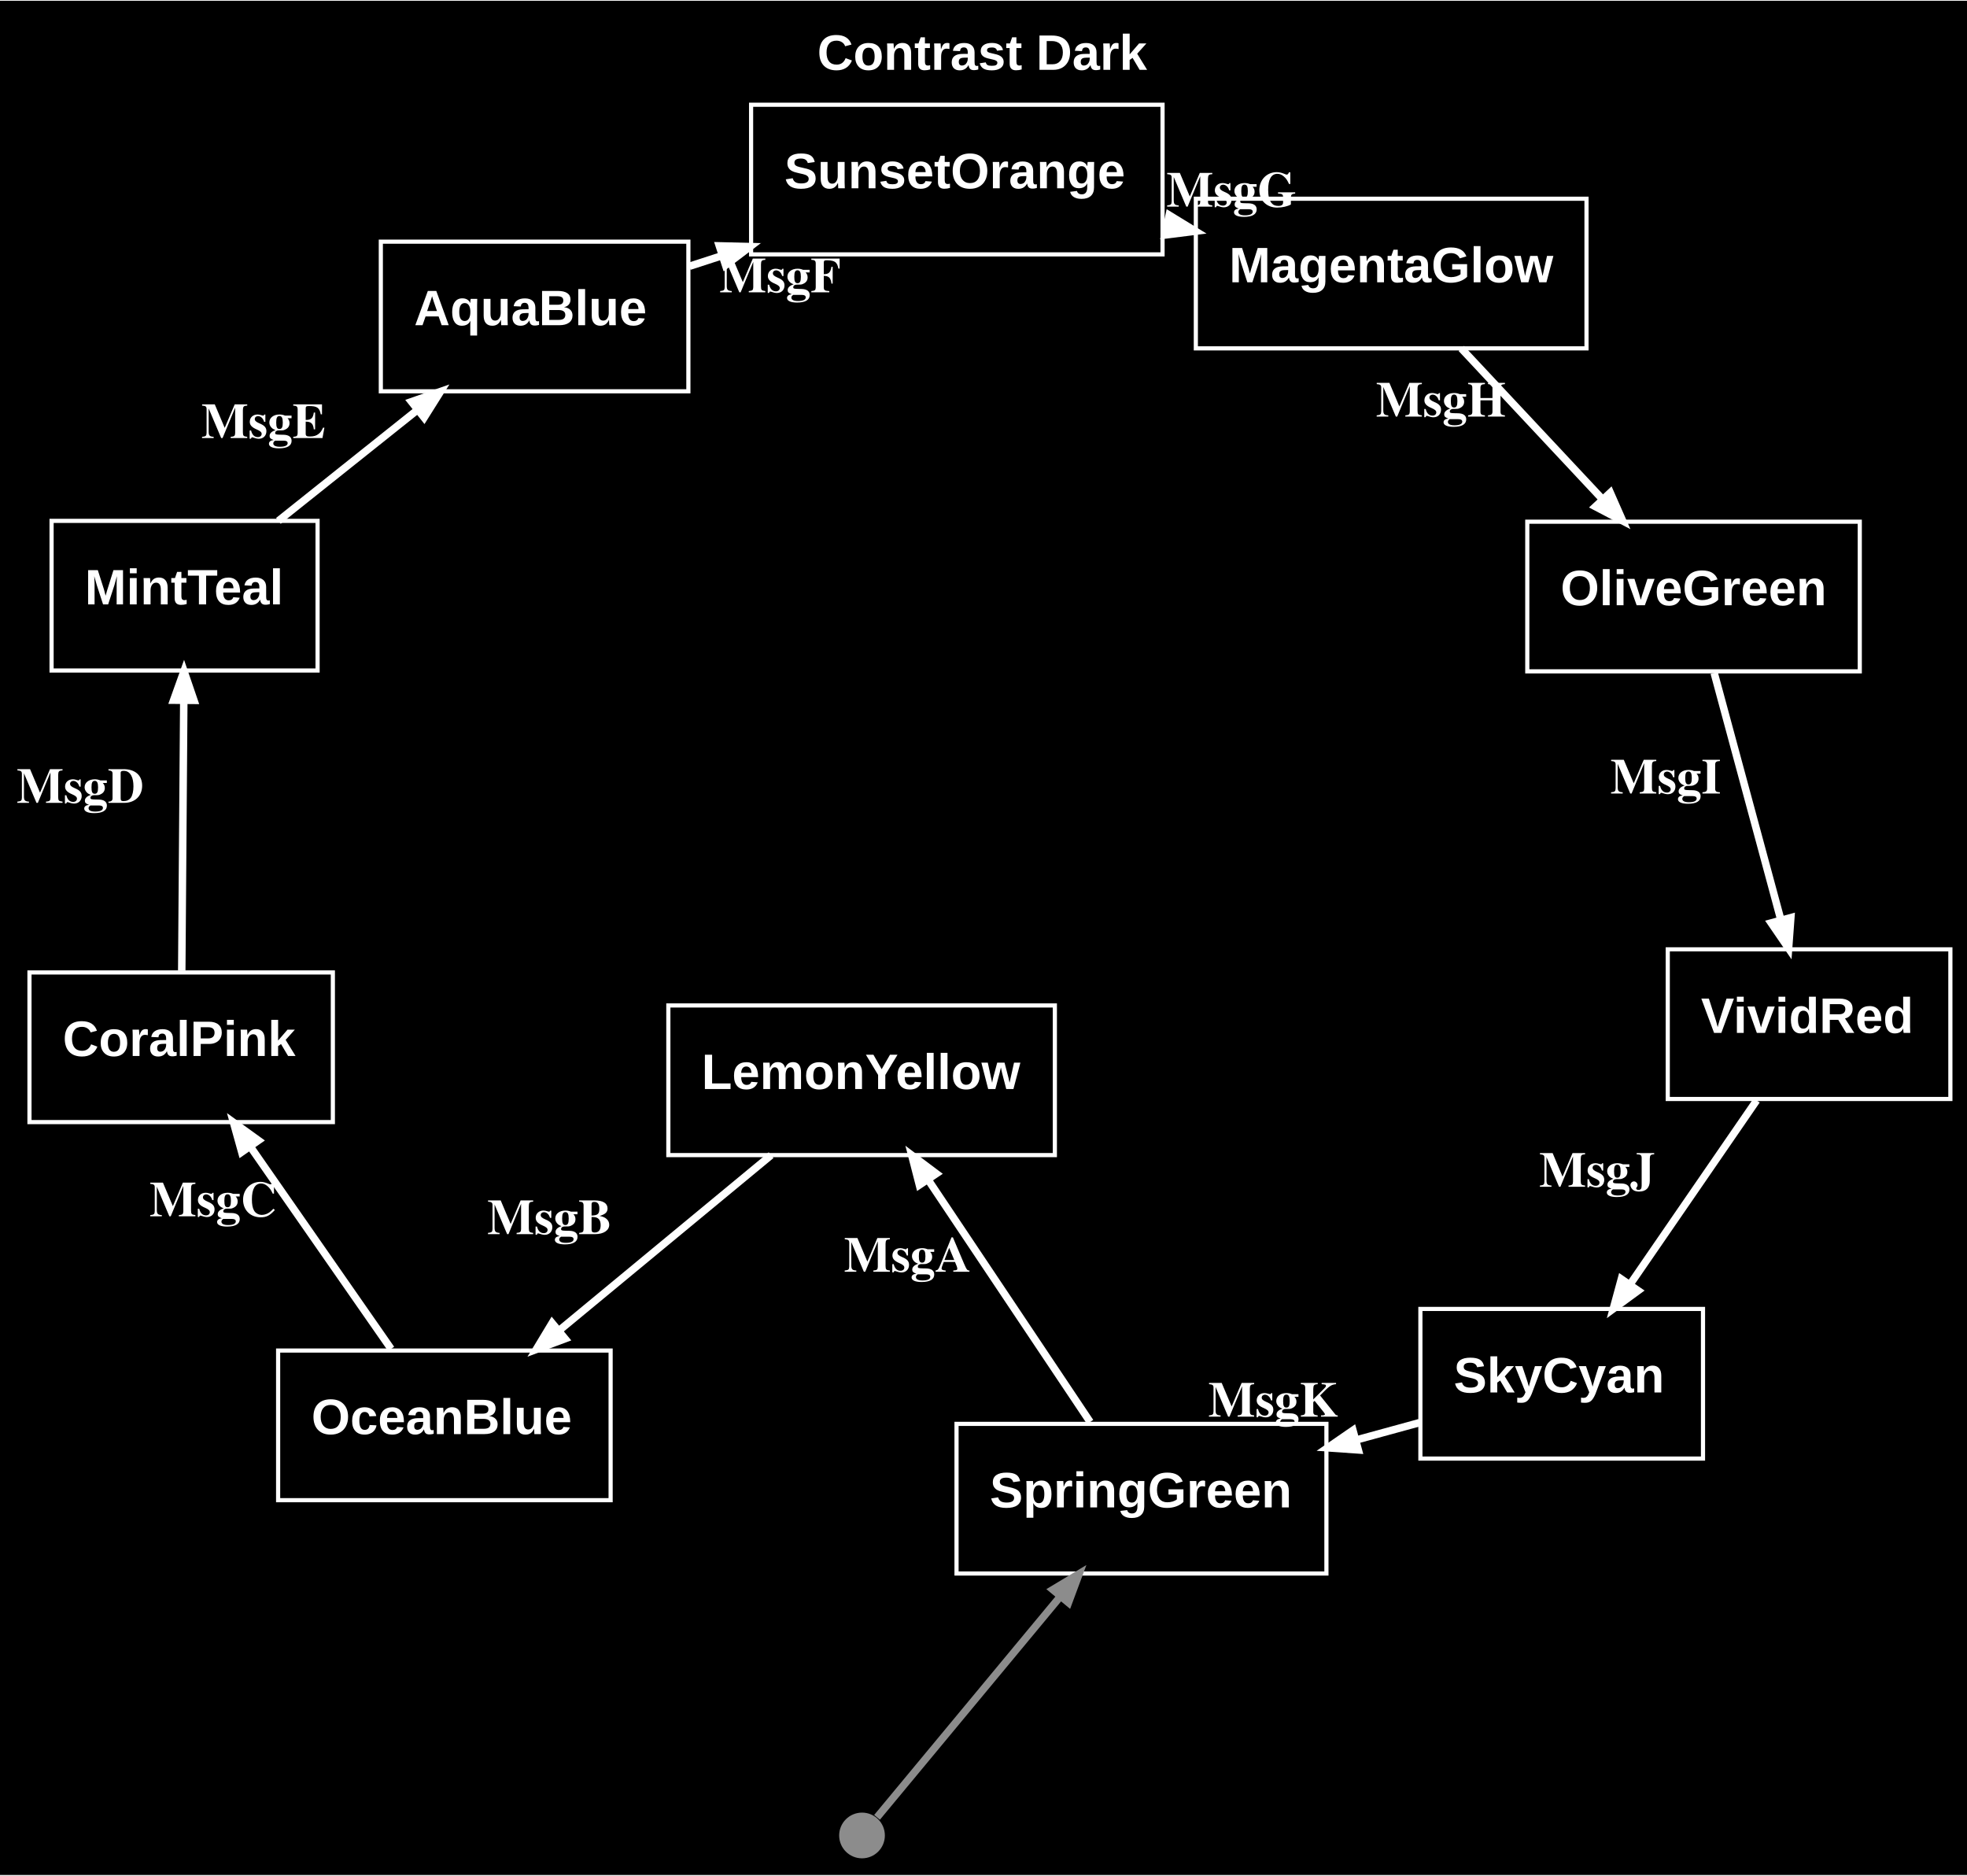
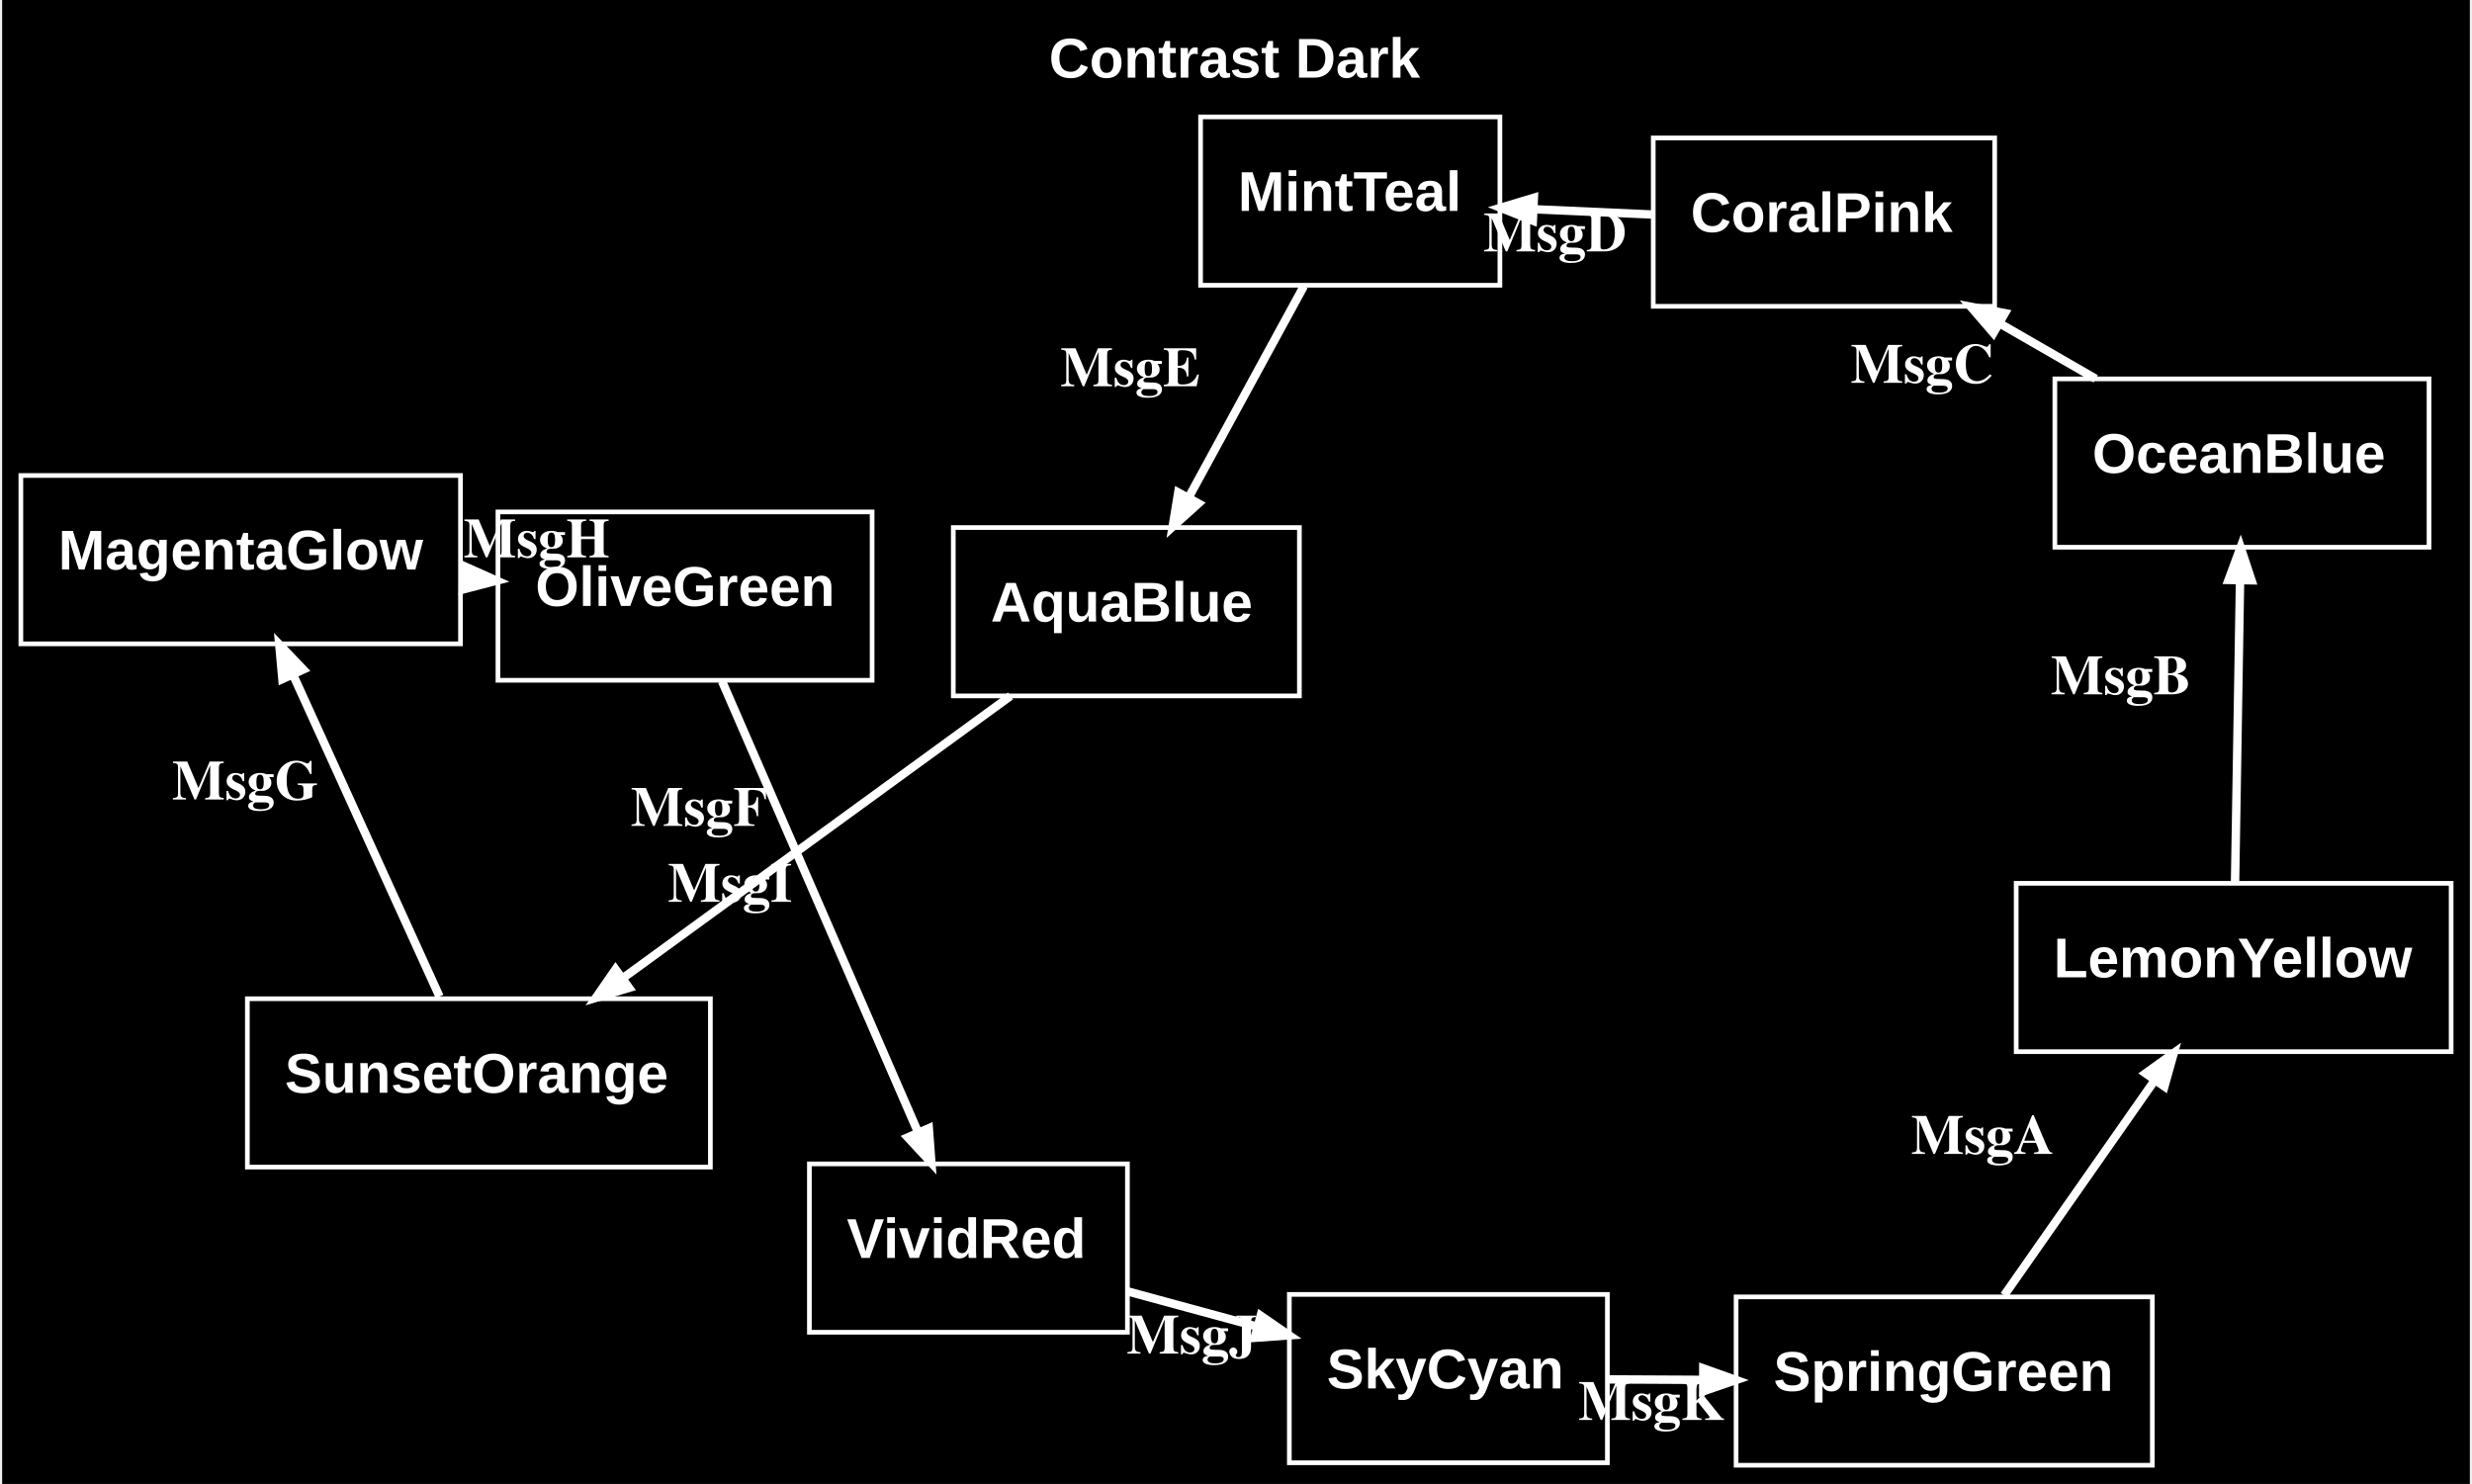
- <svg xmlns="http://www.w3.org/2000/svg" width="473pt" height="451pt" viewBox="0.00 0.00 473.28 450.87">
-   <g id="graph0" class="graph" transform="scale(1 1) rotate(0) translate(4 446.87)">
-     <polygon fill="#000000" stroke="transparent" points="-4,4 -4,-446.87 469.28,-446.87 469.28,4 -4,4" />
-     <text text-anchor="start" x="192.64" y="-430.27" font-family="Arial" font-weight="bold" font-size="12.00" fill="#ffffff">Contrast Dark</text>
+ <svg xmlns="http://www.w3.org/2000/svg" width="528pt" height="317pt" viewBox="0.00 0.00 527.63 317.33">
+   <g id="graph0" class="graph" transform="scale(1 1) rotate(0) translate(4 313.33)">
+     <polygon fill="#000000" stroke="transparent" points="-4,4 -4,-313.33 523.63,-313.33 523.63,4 -4,4" />
+     <text text-anchor="start" x="219.82" y="-296.73" font-family="Arial" font-weight="bold" font-size="12.00" fill="#ffffff">Contrast Dark</text>
    <g id="node1" class="node">
-       <polygon fill="#000000" stroke="#ffffff" points="315.15,-104.52 226.15,-104.52 226.15,-68.52 315.15,-68.52 315.15,-104.52" />
-       <text text-anchor="start" x="234.15" y="-84.42" font-family="Arial" font-weight="bold" font-size="12.00" fill="#ffffff">SpringGreen</text>
+       <polygon fill="#000000" stroke="#ffffff" points="455.74,-36 366.74,-36 366.74,0 455.74,0 455.74,-36" />
+       <text text-anchor="start" x="374.74" y="-15.9" font-family="Arial" font-weight="bold" font-size="12.00" fill="#ffffff">SpringGreen</text>
+     </g>
+     <g id="node2" class="node">
+       <polygon fill="#000000" stroke="#ffffff" points="519.63,-124.44 426.63,-124.44 426.63,-88.44 519.63,-88.44 519.63,-124.44" />
+       <text text-anchor="start" x="434.63" y="-104.34" font-family="Arial" font-weight="bold" font-size="12.00" fill="#ffffff">LemonYellow</text>
+     </g>
+     <g id="edge1" class="edge">
+       <path fill="none" stroke="#ffffff" stroke-width="1.8" d="M424.06,-36.33C433.36,-49.61 446.02,-67.7 456.15,-82.18" />
+       <polygon fill="#ffffff" stroke="#ffffff" stroke-width="1.8" points="454.3,-83.81 460.32,-88.14 458.32,-81 454.3,-83.81" />
+       <text text-anchor="start" x="404.16" y="-66.58" font-family="Times,serif" font-weight="bold" font-size="12.00" fill="#ffffff">MsgA</text>
    </g>
    <g id="node3" class="node">
-       <polygon fill="#000000" stroke="#ffffff" points="249.81,-205.18 156.81,-205.18 156.81,-169.18 249.81,-169.18 249.81,-205.18" />
-       <text text-anchor="start" x="164.81" y="-185.08" font-family="Arial" font-weight="bold" font-size="12.00" fill="#ffffff">LemonYellow</text>
+       <polygon fill="#000000" stroke="#ffffff" points="514.9,-232.31 434.9,-232.31 434.9,-196.31 514.9,-196.31 514.9,-232.31" />
+       <text text-anchor="start" x="442.9" y="-212.21" font-family="Arial" font-weight="bold" font-size="12.00" fill="#ffffff">OceanBlue</text>
    </g>
    <g id="edge2" class="edge">
-       <path fill="none" stroke="#ffffff" stroke-width="1.8" d="M258.3,-104.98C247.41,-121.26 231.47,-145.09 219.55,-162.9" />
-       <polygon fill="#ffffff" stroke="#ffffff" stroke-width="1.8" points="217.21,-161.99 215.36,-169.17 221.29,-164.72 217.21,-161.99" />
-       <text text-anchor="start" x="199.07" y="-141.12" font-family="Times,serif" font-weight="bold" font-size="12.00" fill="#ffffff">MsgA</text>
-     </g>
-     <g id="node2" class="node">
-       <ellipse fill="#8c8c8c" stroke="black" stroke-width="0" cx="203.41" cy="-5.5" rx="5.5" ry="5.5" />
-     </g>
-     <g id="edge1" class="edge">
-       <path fill="none" stroke="#8c8c8c" stroke-width="1.8" d="M207.02,-9.86C215.18,-19.69 235.52,-44.19 251.02,-62.87" />
-       <polygon fill="#8c8c8c" stroke="#8c8c8c" stroke-width="1.8" points="249.31,-64.64 255.66,-68.46 253.08,-61.51 249.31,-64.64" />
+       <path fill="none" stroke="#ffffff" stroke-width="1.8" d="M473.43,-124.74C473.72,-142.43 474.16,-169.39 474.49,-189.11" />
+       <polygon fill="#ffffff" stroke="#ffffff" stroke-width="1.8" points="472.04,-189.32 474.61,-196.28 476.94,-189.24 472.04,-189.32" />
+       <text text-anchor="start" x="434.02" y="-164.86" font-family="Times,serif" font-weight="bold" font-size="12.00" fill="#ffffff">MsgB</text>
    </g>
    <g id="node4" class="node">
-       <polygon fill="#000000" stroke="#ffffff" points="142.92,-122.16 62.92,-122.16 62.92,-86.16 142.92,-86.16 142.92,-122.16" />
-       <text text-anchor="start" x="70.92" y="-102.06" font-family="Arial" font-weight="bold" font-size="12.00" fill="#ffffff">OceanBlue</text>
+       <polygon fill="#000000" stroke="#ffffff" points="422.03,-283.83 349.03,-283.83 349.03,-247.83 422.03,-247.83 422.03,-283.83" />
+       <text text-anchor="start" x="357.03" y="-263.73" font-family="Arial" font-weight="bold" font-size="12.00" fill="#ffffff">CoralPink</text>
    </g>
    <g id="edge3" class="edge">
-       <path fill="none" stroke="#ffffff" stroke-width="1.8" d="M181.53,-169.16C166.63,-156.85 146.76,-140.41 130.73,-127.15" />
-       <polygon fill="#ffffff" stroke="#ffffff" stroke-width="1.8" points="131.96,-125 125.01,-122.42 128.84,-128.77 131.96,-125" />
-       <text text-anchor="start" x="113.24" y="-150.17" font-family="Times,serif" font-weight="bold" font-size="12.00" fill="#ffffff">MsgB</text>
+       <path fill="none" stroke="#ffffff" stroke-width="1.8" d="M443.64,-232.33C437.02,-236.15 429.95,-240.22 423.12,-244.16" />
+       <polygon fill="#ffffff" stroke="#ffffff" stroke-width="1.8" points="421.76,-242.12 416.92,-247.73 424.21,-246.36 421.76,-242.12" />
+       <text text-anchor="start" x="391.22" y="-231.47" font-family="Times,serif" font-weight="bold" font-size="12.00" fill="#ffffff">MsgC</text>
    </g>
    <g id="node5" class="node">
-       <polygon fill="#000000" stroke="#ffffff" points="76.09,-213.12 3.09,-213.12 3.09,-177.12 76.09,-177.12 76.09,-213.12" />
-       <text text-anchor="start" x="11.09" y="-193.02" font-family="Arial" font-weight="bold" font-size="12.00" fill="#ffffff">CoralPink</text>
+       <polygon fill="#000000" stroke="#ffffff" points="316.24,-288.33 252.24,-288.33 252.24,-252.33 316.24,-252.33 316.24,-288.33" />
+       <text text-anchor="start" x="260.24" y="-268.23" font-family="Arial" font-weight="bold" font-size="12.00" fill="#ffffff">MintTeal</text>
    </g>
    <g id="edge4" class="edge">
-       <path fill="none" stroke="#ffffff" stroke-width="1.8" d="M90.1,-122.56C80.34,-136.59 66.82,-156.01 56.22,-171.23" />
-       <polygon fill="#ffffff" stroke="#ffffff" stroke-width="1.8" points="54.16,-169.91 52.17,-177.05 58.18,-172.71 54.16,-169.91" />
-       <text text-anchor="start" x="31.97" y="-154.45" font-family="Times,serif" font-weight="bold" font-size="12.00" fill="#ffffff">MsgC</text>
+       <path fill="none" stroke="#ffffff" stroke-width="1.8" d="M348.96,-267.45C340.72,-267.82 331.94,-268.21 323.6,-268.58" />
+       <polygon fill="#ffffff" stroke="#ffffff" stroke-width="1.8" points="323.28,-266.14 316.39,-268.9 323.5,-271.04 323.28,-266.14" />
+       <text text-anchor="start" x="312.72" y="-259.57" font-family="Times,serif" font-weight="bold" font-size="12.00" fill="#ffffff">MsgD</text>
    </g>
    <g id="node6" class="node">
-       <polygon fill="#000000" stroke="#ffffff" points="72.41,-321.76 8.41,-321.76 8.41,-285.76 72.41,-285.76 72.41,-321.76" />
-       <text text-anchor="start" x="16.41" y="-301.66" font-family="Arial" font-weight="bold" font-size="12.00" fill="#ffffff">MintTeal</text>
+       <polygon fill="#000000" stroke="#ffffff" points="273.37,-200.52 199.37,-200.52 199.37,-164.52 273.37,-164.52 273.37,-200.52" />
+       <text text-anchor="start" x="207.37" y="-180.42" font-family="Arial" font-weight="bold" font-size="12.00" fill="#ffffff">AquaBlue</text>
    </g>
    <g id="edge5" class="edge">
-       <path fill="none" stroke="#ffffff" stroke-width="1.8" d="M39.73,-213.55C39.86,-231.37 40.07,-258.52 40.22,-278.38" />
-       <polygon fill="#ffffff" stroke="#ffffff" stroke-width="1.8" points="37.77,-278.62 40.27,-285.6 42.67,-278.58 37.77,-278.62" />
-       <text text-anchor="start" x="0" y="-253.92" font-family="Times,serif" font-weight="bold" font-size="12.00" fill="#ffffff">MsgD</text>
+       <path fill="none" stroke="#ffffff" stroke-width="1.8" d="M274.32,-252.13C267.2,-239.06 257.51,-221.3 249.71,-206.99" />
+       <polygon fill="#ffffff" stroke="#ffffff" stroke-width="1.8" points="251.78,-205.66 246.27,-200.69 247.47,-208.01 251.78,-205.66" />
+       <text text-anchor="start" x="222.26" y="-230.74" font-family="Times,serif" font-weight="bold" font-size="12.00" fill="#ffffff">MsgE</text>
    </g>
    <g id="node7" class="node">
-       <polygon fill="#000000" stroke="#ffffff" points="161.63,-388.93 87.63,-388.93 87.63,-352.93 161.63,-352.93 161.63,-388.93" />
-       <text text-anchor="start" x="95.63" y="-368.83" font-family="Arial" font-weight="bold" font-size="12.00" fill="#ffffff">AquaBlue</text>
+       <polygon fill="#000000" stroke="#ffffff" points="147.43,-99.76 48.43,-99.76 48.43,-63.76 147.43,-63.76 147.43,-99.76" />
+       <text text-anchor="start" x="56.43" y="-79.66" font-family="Arial" font-weight="bold" font-size="12.00" fill="#ffffff">SunsetOrange</text>
    </g>
    <g id="edge6" class="edge">
-       <path fill="none" stroke="#ffffff" stroke-width="1.8" d="M62.98,-321.76C73.27,-329.97 85.56,-339.77 96.45,-348.46" />
-       <polygon fill="#ffffff" stroke="#ffffff" stroke-width="1.8" points="95,-350.43 102,-352.88 98.05,-346.6 95,-350.43" />
-       <text text-anchor="start" x="44.44" y="-341.68" font-family="Times,serif" font-weight="bold" font-size="12.00" fill="#ffffff">MsgE</text>
+       <path fill="none" stroke="#ffffff" stroke-width="1.8" d="M211.62,-164.51C188.43,-147.63 153.71,-122.35 128.74,-104.18" />
+       <polygon fill="#ffffff" stroke="#ffffff" stroke-width="1.8" points="130.03,-102.09 122.93,-99.95 127.15,-106.05 130.03,-102.09" />
+       <text text-anchor="start" x="130.4" y="-136.72" font-family="Times,serif" font-weight="bold" font-size="12.00" fill="#ffffff">MsgF</text>
    </g>
    <g id="node8" class="node">
-       <polygon fill="#000000" stroke="#ffffff" points="275.72,-421.87 176.72,-421.87 176.72,-385.87 275.72,-385.87 275.72,-421.87" />
-       <text text-anchor="start" x="184.72" y="-401.77" font-family="Arial" font-weight="bold" font-size="12.00" fill="#ffffff">SunsetOrange</text>
+       <polygon fill="#000000" stroke="#ffffff" points="94,-211.65 0,-211.65 0,-175.65 94,-175.65 94,-211.65" />
+       <text text-anchor="start" x="8" y="-191.55" font-family="Arial" font-weight="bold" font-size="12.00" fill="#ffffff">MagentaGlow</text>
    </g>
    <g id="edge7" class="edge">
-       <path fill="none" stroke="#ffffff" stroke-width="1.8" d="M161.88,-383.01C164.41,-383.83 166.99,-384.67 169.58,-385.51" />
-       <polygon fill="#ffffff" stroke="#ffffff" stroke-width="1.8" points="169.07,-387.92 176.48,-387.74 170.58,-383.26 169.07,-387.92" />
-       <text text-anchor="start" x="169.1" y="-376.75" font-family="Times,serif" font-weight="bold" font-size="12.00" fill="#ffffff">MsgF</text>
+       <path fill="none" stroke="#ffffff" stroke-width="1.8" d="M89.52,-100.23C80.95,-119.05 67.62,-148.34 58.17,-169.1" />
+       <polygon fill="#ffffff" stroke="#ffffff" stroke-width="1.8" points="55.92,-168.13 55.25,-175.52 60.38,-170.16 55.92,-168.13" />
+       <text text-anchor="start" x="32.34" y="-142.37" font-family="Times,serif" font-weight="bold" font-size="12.00" fill="#ffffff">MsgG</text>
    </g>
    <g id="node9" class="node">
-       <polygon fill="#000000" stroke="#ffffff" points="377.73,-399.26 283.73,-399.26 283.73,-363.26 377.73,-363.26 377.73,-399.26" />
-       <text text-anchor="start" x="291.73" y="-379.16" font-family="Arial" font-weight="bold" font-size="12.00" fill="#ffffff">MagentaGlow</text>
+       <polygon fill="#000000" stroke="#ffffff" points="182.01,-203.86 102.01,-203.86 102.01,-167.86 182.01,-167.86 182.01,-203.86" />
+       <text text-anchor="start" x="110.01" y="-183.76" font-family="Arial" font-weight="bold" font-size="12.00" fill="#ffffff">OliveGreen</text>
    </g>
    <g id="edge8" class="edge">
-       <path fill="none" stroke="#ffffff" stroke-width="1.8" d="M275.72,-393.16C276.05,-393.09 276.38,-393.02 276.71,-392.95" />
-       <polygon fill="#ffffff" stroke="#ffffff" stroke-width="1.8" points="277.32,-395.32 283.64,-391.45 276.28,-390.53 277.32,-395.32" />
-       <text text-anchor="start" x="276.65" y="-397.36" font-family="Times,serif" font-weight="bold" font-size="12.00" fill="#ffffff">MsgG</text>
+       <path fill="none" stroke="#ffffff" stroke-width="1.8" d="M94.23,-189.78C94.38,-189.77 94.54,-189.75 94.7,-189.74" />
+       <polygon fill="#ffffff" stroke="#ffffff" stroke-width="1.8" points="94.97,-192.18 101.75,-189.16 94.57,-187.29 94.97,-192.18" />
+       <text text-anchor="start" x="94.64" y="-194.14" font-family="Times,serif" font-weight="bold" font-size="12.00" fill="#ffffff">MsgH</text>
    </g>
    <g id="node10" class="node">
-       <polygon fill="#000000" stroke="#ffffff" points="443.48,-321.56 363.48,-321.56 363.48,-285.56 443.48,-285.56 443.48,-321.56" />
-       <text text-anchor="start" x="371.48" y="-301.46" font-family="Arial" font-weight="bold" font-size="12.00" fill="#ffffff">OliveGreen</text>
+       <polygon fill="#000000" stroke="#ffffff" points="236.6,-64.44 168.6,-64.44 168.6,-28.44 236.6,-28.44 236.6,-64.44" />
+       <text text-anchor="start" x="176.6" y="-44.34" font-family="Arial" font-weight="bold" font-size="12.00" fill="#ffffff">VividRed</text>
    </g>
    <g id="edge9" class="edge">
-       <path fill="none" stroke="#ffffff" stroke-width="1.8" d="M347.61,-363.24C357.72,-352.43 370.7,-338.57 381.6,-326.93" />
-       <polygon fill="#ffffff" stroke="#ffffff" stroke-width="1.8" points="383.45,-328.54 386.44,-321.75 379.87,-325.19 383.45,-328.54" />
-       <text text-anchor="start" x="327.07" y="-346.85" font-family="Times,serif" font-weight="bold" font-size="12.00" fill="#ffffff">MsgH</text>
+       <path fill="none" stroke="#ffffff" stroke-width="1.8" d="M149.93,-167.63C160.64,-143 179.76,-98.99 191.78,-71.33" />
+       <polygon fill="#ffffff" stroke="#ffffff" stroke-width="1.8" points="194.13,-72.06 194.68,-64.67 189.64,-70.11 194.13,-72.06" />
+       <text text-anchor="start" x="138.33" y="-120.49" font-family="Times,serif" font-weight="bold" font-size="12.00" fill="#ffffff">MsgI</text>
    </g>
    <g id="node11" class="node">
-       <polygon fill="#000000" stroke="#ffffff" points="465.28,-218.68 397.28,-218.68 397.28,-182.68 465.28,-182.68 465.28,-218.68" />
-       <text text-anchor="start" x="405.28" y="-198.58" font-family="Arial" font-weight="bold" font-size="12.00" fill="#ffffff">VividRed</text>
+       <polygon fill="#000000" stroke="#ffffff" points="339.22,-36.53 271.22,-36.53 271.22,-0.53 339.22,-0.53 339.22,-36.53" />
+       <text text-anchor="start" x="279.22" y="-16.43" font-family="Arial" font-weight="bold" font-size="12.00" fill="#ffffff">SkyCyan</text>
    </g>
    <g id="edge10" class="edge">
-       <path fill="none" stroke="#ffffff" stroke-width="1.8" d="M408.45,-285.17C412.91,-268.64 419.52,-244.21 424.47,-225.87" />
-       <polygon fill="#ffffff" stroke="#ffffff" stroke-width="1.8" points="426.89,-226.31 426.35,-218.91 422.16,-225.03 426.89,-226.31" />
-       <text text-anchor="start" x="383.47" y="-256.17" font-family="Times,serif" font-weight="bold" font-size="12.00" fill="#ffffff">MsgI</text>
-     </g>
-     <g id="node12" class="node">
-       <polygon fill="#000000" stroke="#ffffff" points="405.76,-132.17 337.76,-132.17 337.76,-96.17 405.76,-96.17 405.76,-132.17" />
-       <text text-anchor="start" x="345.76" y="-112.07" font-family="Arial" font-weight="bold" font-size="12.00" fill="#ffffff">SkyCyan</text>
+       <path fill="none" stroke="#ffffff" stroke-width="1.8" d="M236.77,-37.14C245.6,-34.74 255.19,-32.13 264.32,-29.65" />
+       <polygon fill="#ffffff" stroke="#ffffff" stroke-width="1.8" points="265.09,-31.98 271.2,-27.78 263.8,-27.25 265.09,-31.98" />
+       <text text-anchor="start" x="236.42" y="-23.88" font-family="Times,serif" font-weight="bold" font-size="12.00" fill="#ffffff">MsgJ</text>
    </g>
    <g id="edge11" class="edge">
-       <path fill="none" stroke="#ffffff" stroke-width="1.8" d="M418.66,-182.33C409.84,-169.52 397.97,-152.27 388.39,-138.34" />
-       <polygon fill="#ffffff" stroke="#ffffff" stroke-width="1.8" points="390.15,-136.57 384.16,-132.19 386.11,-139.35 390.15,-136.57" />
-       <text text-anchor="start" x="366.34" y="-161.56" font-family="Times,serif" font-weight="bold" font-size="12.00" fill="#ffffff">MsgJ</text>
-     </g>
-     <g id="edge12" class="edge">
-       <path fill="none" stroke="#ffffff" stroke-width="1.8" d="M337.53,-104.81C332.65,-103.47 327.53,-102.08 322.41,-100.67" />
-       <polygon fill="#ffffff" stroke="#ffffff" stroke-width="1.8" points="322.82,-98.25 315.42,-98.76 321.53,-102.97 322.82,-98.25" />
-       <text text-anchor="start" x="286.72" y="-106.26" font-family="Times,serif" font-weight="bold" font-size="12.00" fill="#ffffff">MsgK</text>
+       <path fill="none" stroke="#ffffff" stroke-width="1.8" d="M339.35,-18.36C345.75,-18.33 352.57,-18.29 359.37,-18.26" />
+       <polygon fill="#ffffff" stroke="#ffffff" stroke-width="1.8" points="359.73,-20.71 366.72,-18.22 359.71,-15.81 359.73,-20.71" />
+       <text text-anchor="start" x="333" y="-9.69" font-family="Times,serif" font-weight="bold" font-size="12.00" fill="#ffffff">MsgK</text>
    </g>
  </g>
</svg>
